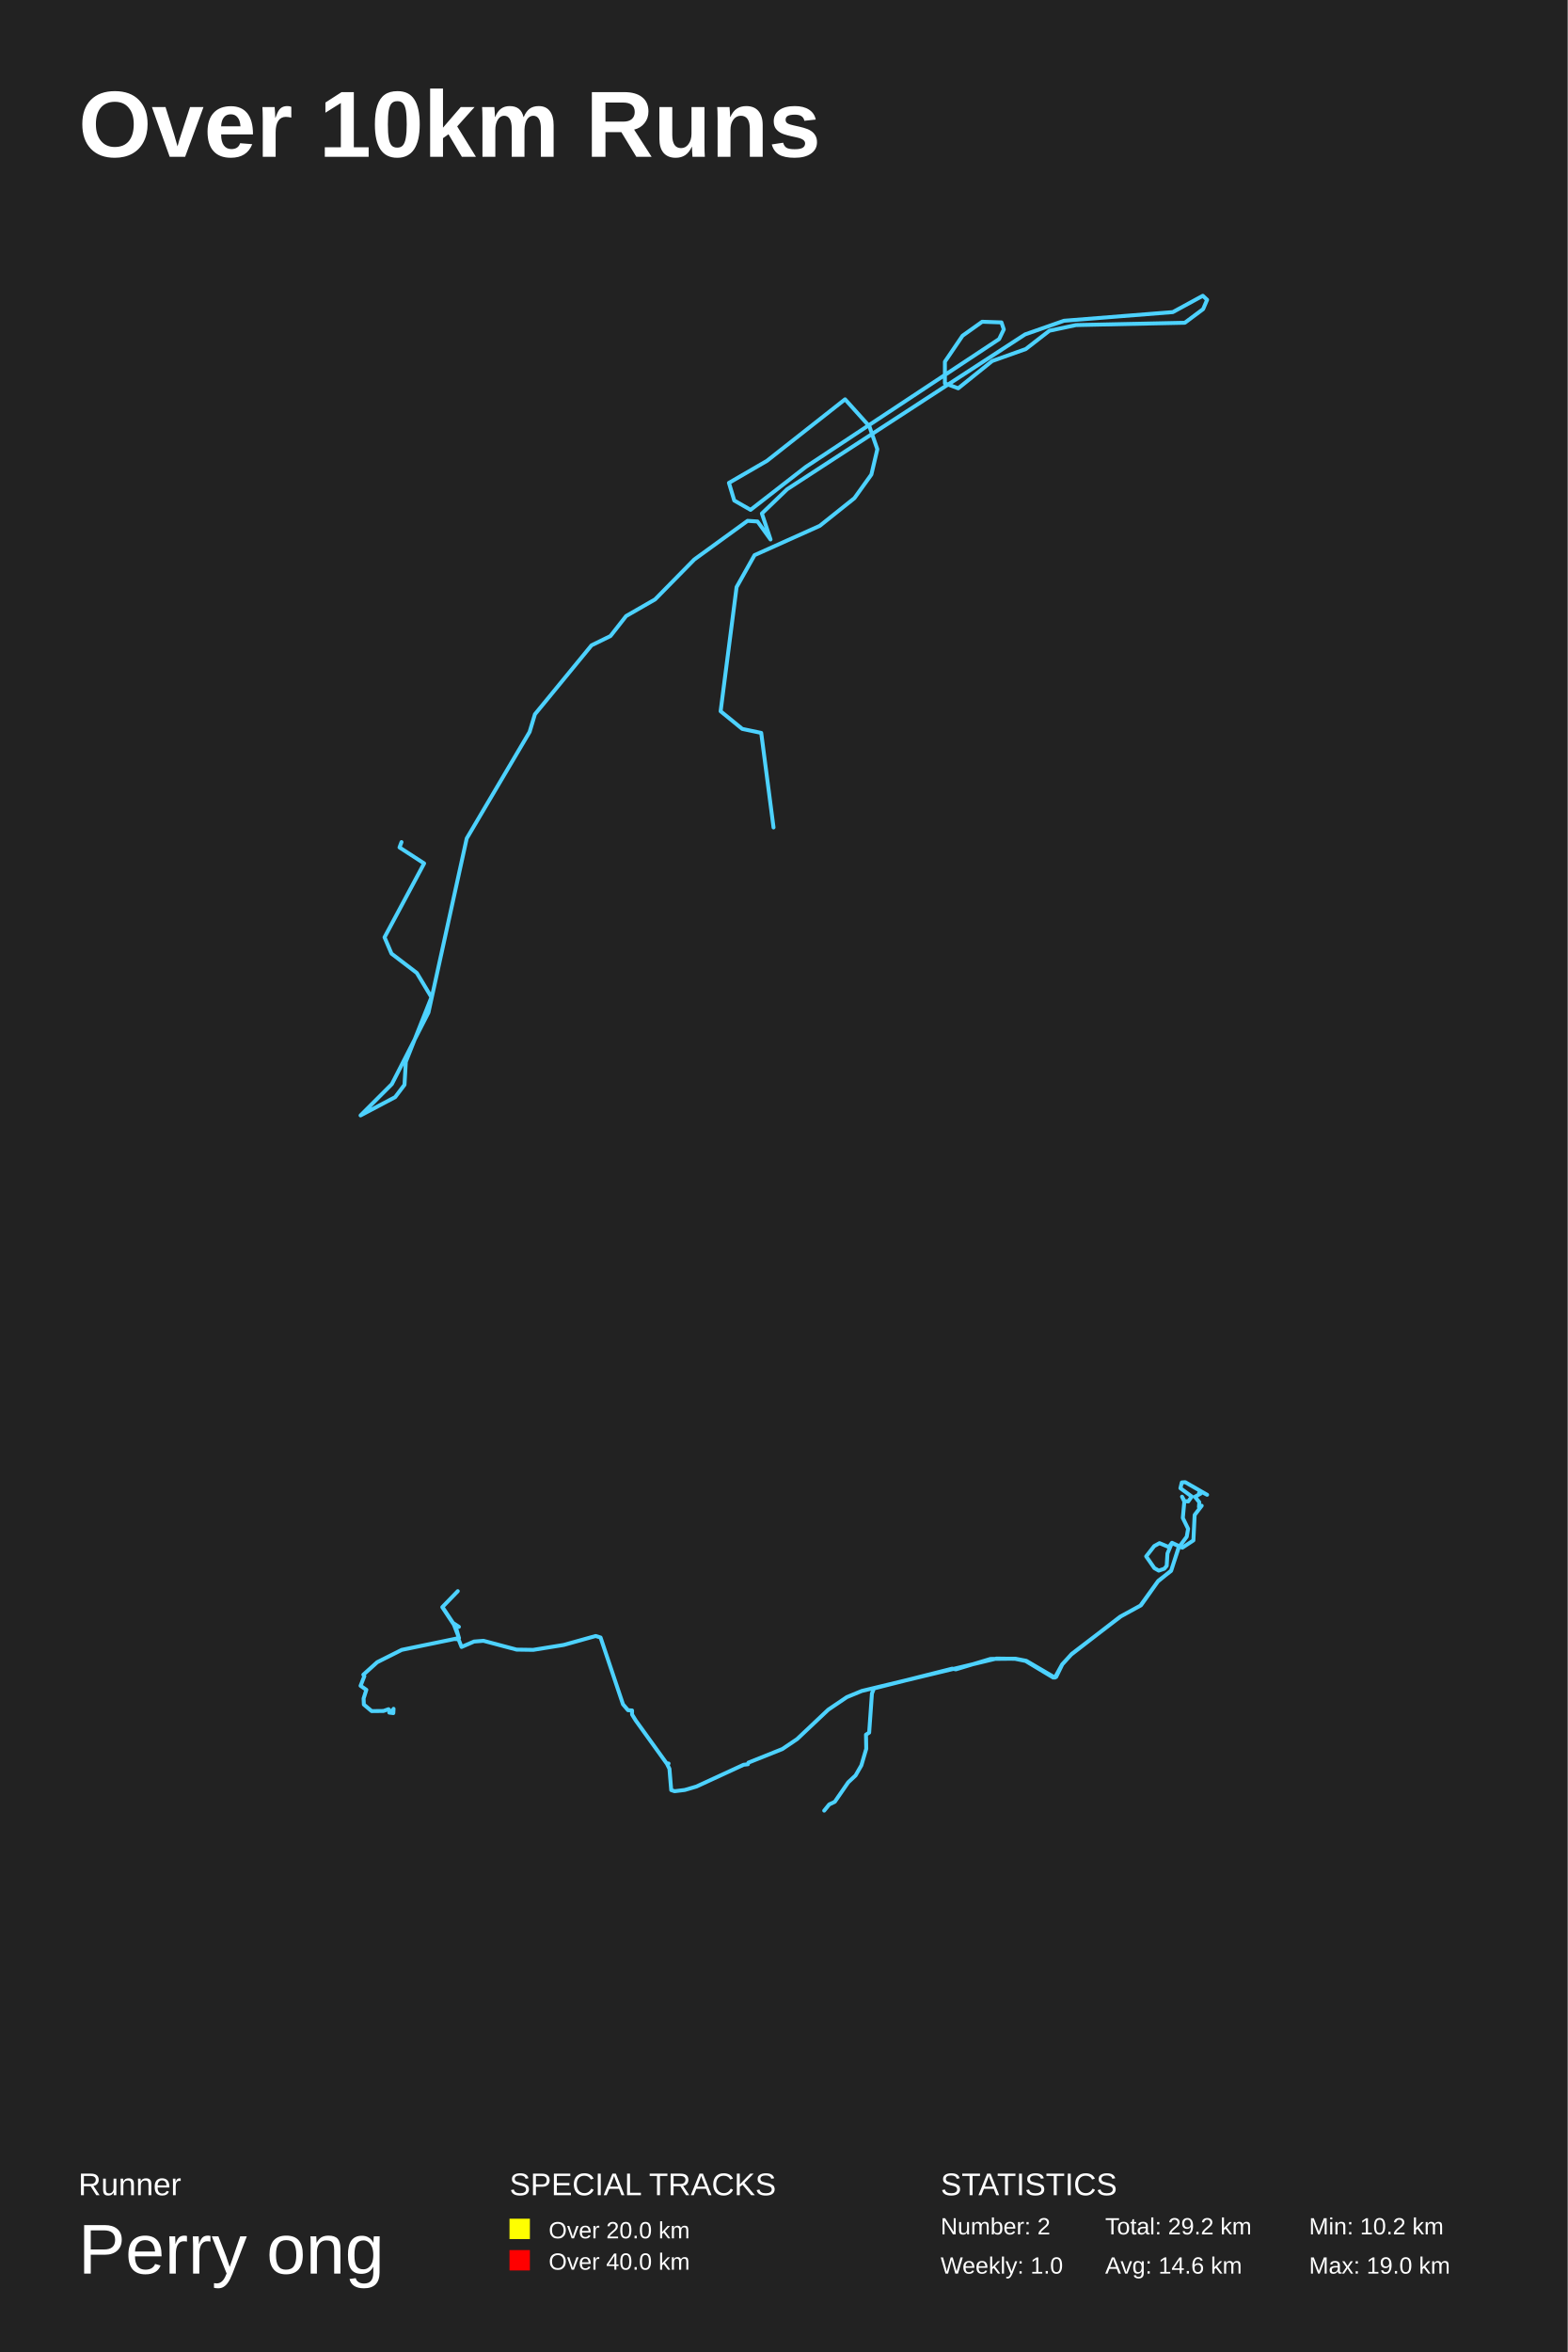
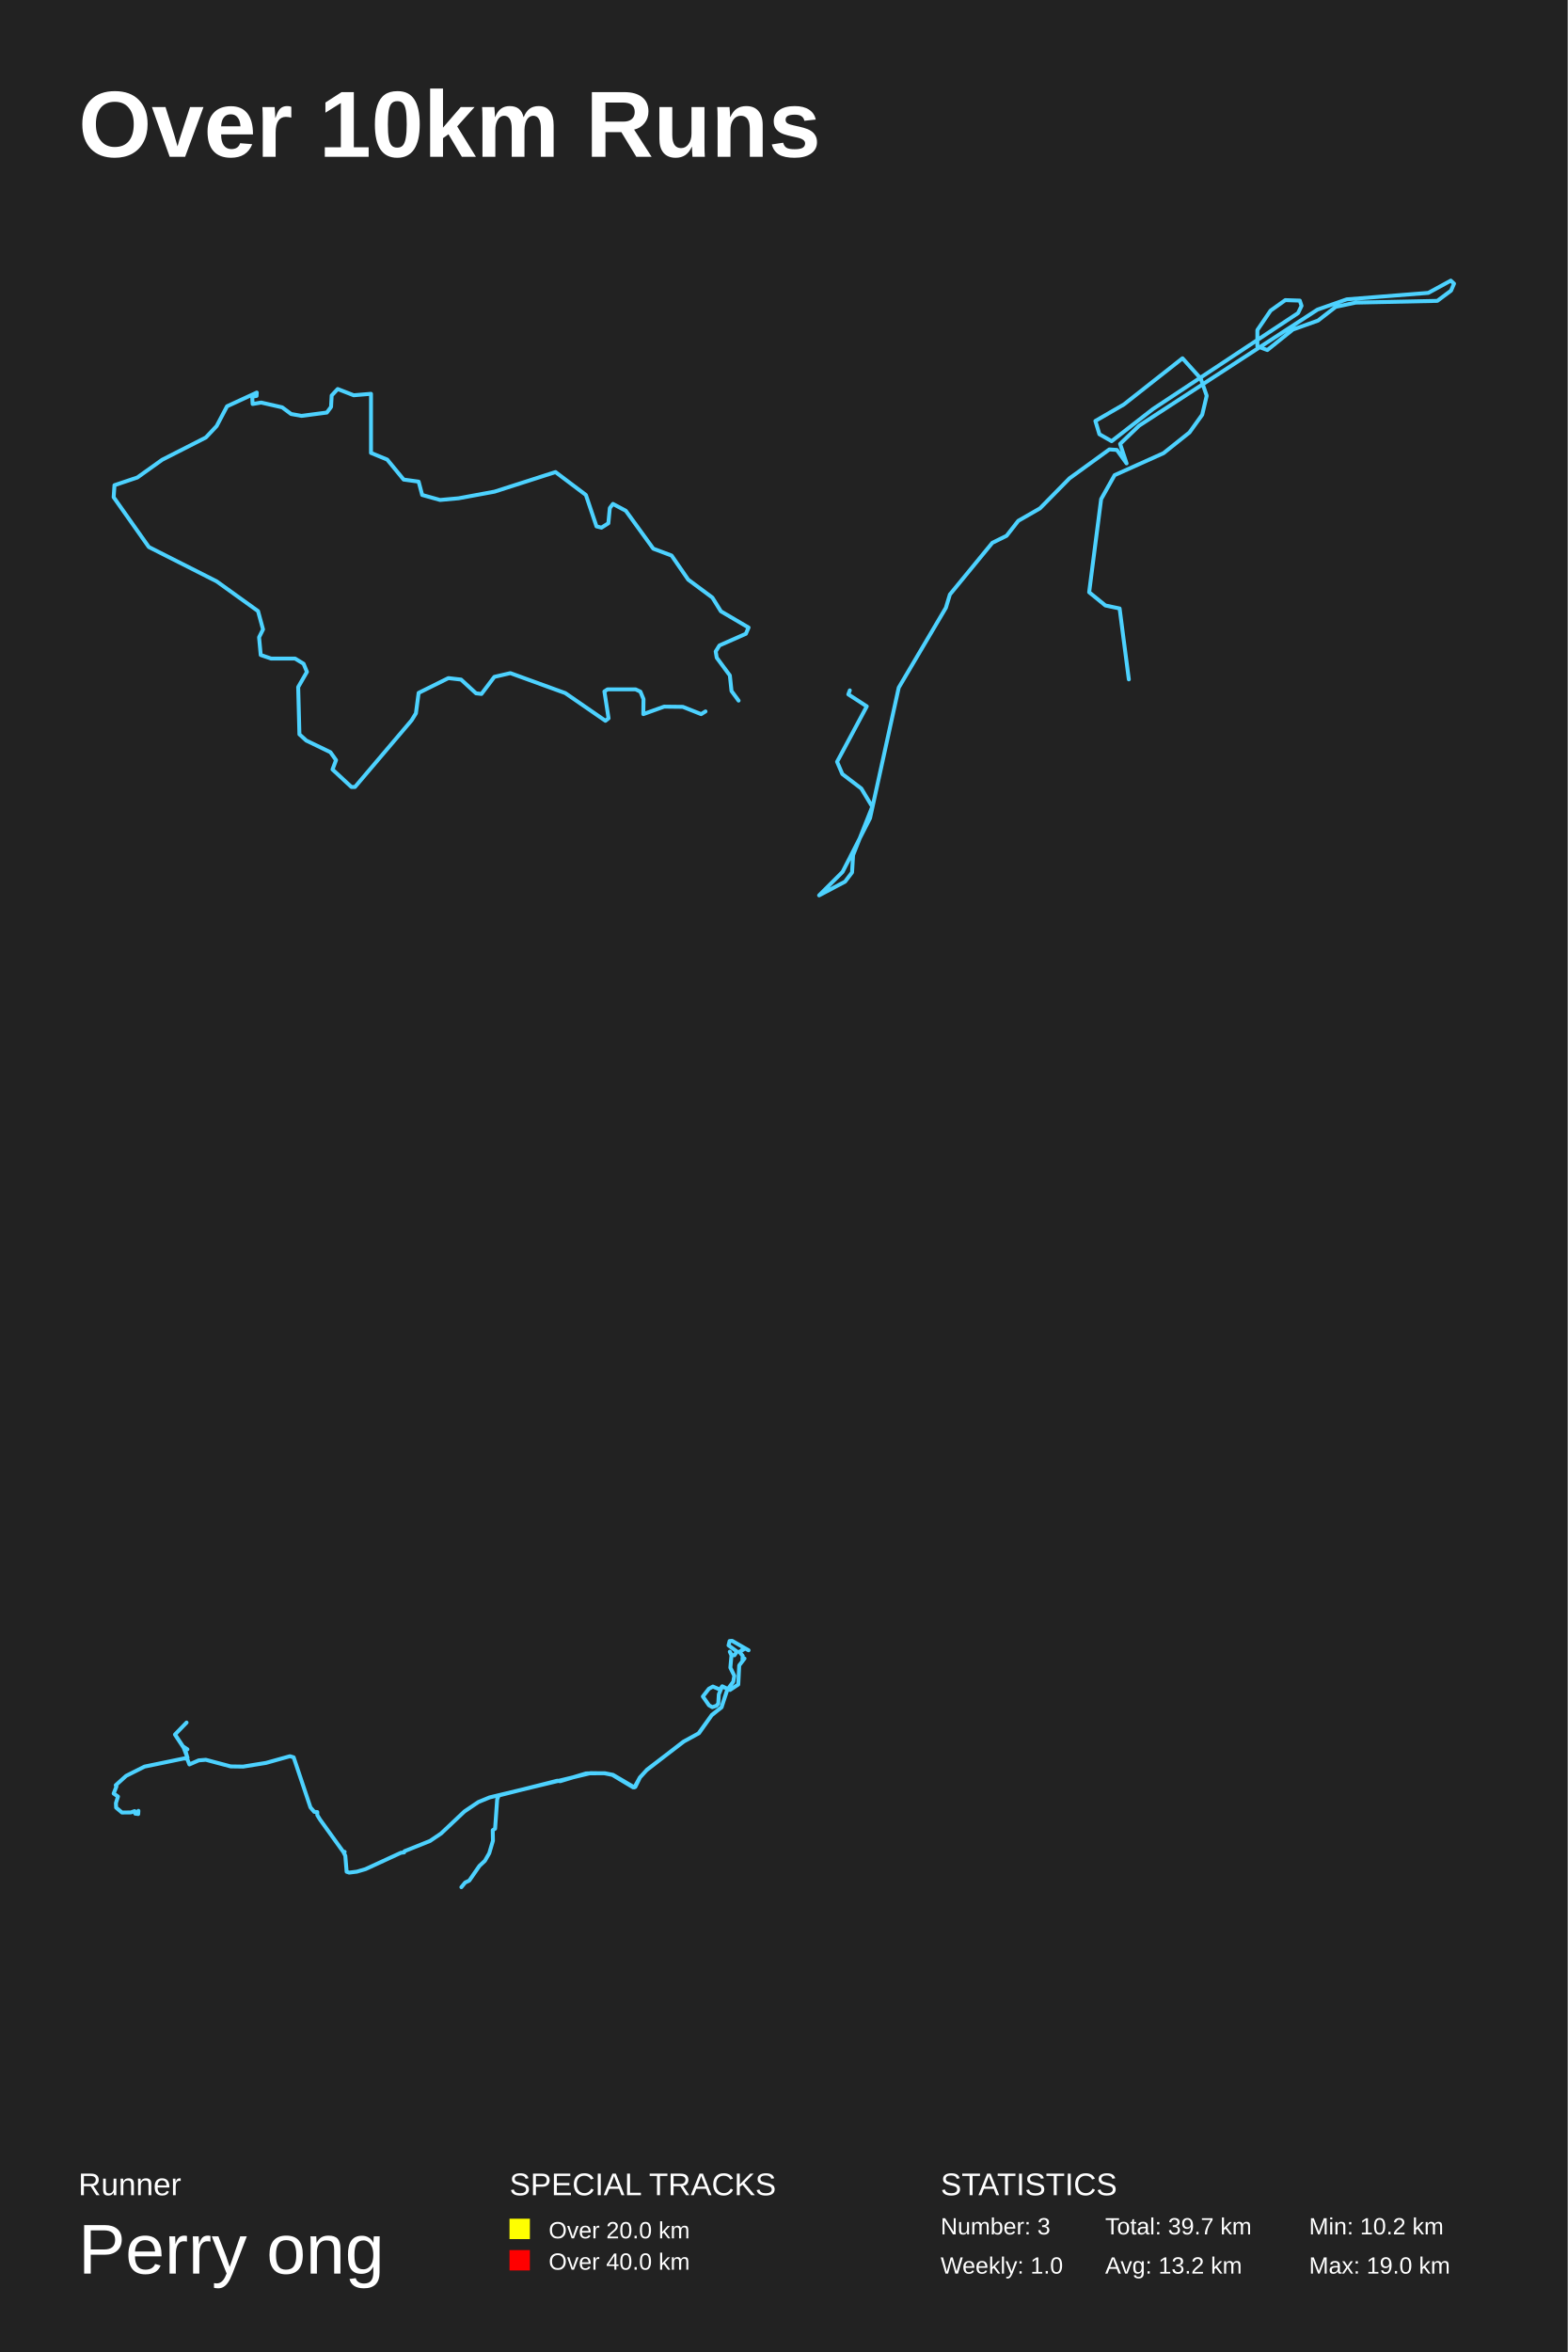
<svg xmlns="http://www.w3.org/2000/svg" baseProfile="full" height="300mm" version="1.1" viewBox="0,0,200,300" width="200mm">
  <defs />
  <rect fill="#222222" height="300" width="200" x="0" y="0" />
  <text fill="#FFFFFF" style="font-size:12px; font-family:Arial; font-weight:bold;" x="10" y="20">Over 10km Runs</text>
  <text fill="#FFFFFF" style="font-size:4px; font-family:Arial" x="10" y="280">Runner</text>
  <text fill="#FFFFFF" style="font-size:9px; font-family:Arial" x="10" y="290">Perry ong</text>
  <text fill="#FFFFFF" style="font-size:4px; font-family:Arial" x="65" y="280">SPECIAL TRACKS</text>
  <rect fill="yellow" height="2.6" width="2.6" x="65" y="283" />
  <text fill="#FFFFFF" style="font-size:3px; font-family:Arial" x="70" y="285.5">Over 20.0 km</text>
  <rect fill="red" height="2.6" width="2.6" x="65" y="287" />
  <text fill="#FFFFFF" style="font-size:3px; font-family:Arial" x="70" y="289.5">Over 40.0 km</text>
  <text fill="#FFFFFF" style="font-size:4px; font-family:Arial" x="120" y="280">STATISTICS</text>
-   <text fill="#FFFFFF" style="font-size:3px; font-family:Arial" x="120" y="285">Number: 2</text>
+   <text fill="#FFFFFF" style="font-size:3px; font-family:Arial" x="120" y="285">Number: 3</text>
  <text fill="#FFFFFF" style="font-size:3px; font-family:Arial" x="120" y="290">Weekly: 1.0</text>
-   <text fill="#FFFFFF" style="font-size:3px; font-family:Arial" x="141" y="285">Total: 29.2 km</text>
-   <text fill="#FFFFFF" style="font-size:3px; font-family:Arial" x="141" y="290">Avg: 14.6 km</text>
+   <text fill="#FFFFFF" style="font-size:3px; font-family:Arial" x="141" y="285">Total: 39.7 km</text>
+   <text fill="#FFFFFF" style="font-size:3px; font-family:Arial" x="141" y="290">Avg: 13.2 km</text>
  <text fill="#FFFFFF" style="font-size:3px; font-family:Arial" x="167" y="285">Min: 10.2 km</text>
  <text fill="#FFFFFF" style="font-size:3px; font-family:Arial" x="167" y="290">Max: 19.0 km</text>
-   <polyline fill="none" points="98.684,105.542 97.113,93.482 94.693,92.973 91.934,90.722 93.972,74.883 96.264,70.807 104.585,67.07 109.0,63.545 111.165,60.53 111.929,57.303 110.91,54.373 107.811,50.933 97.835,58.789 92.995,61.592 93.675,63.842 95.755,65.031 102.802,59.554 127.467,43.248 128.061,42.016 127.764,41.124 125.302,41.039 122.797,42.823 120.547,46.135 120.547,48.895 122.245,49.532 126.575,46.05 130.863,44.521 133.877,42.186 137.274,41.464 151.156,41.167 153.491,39.426 154.0,38.237 153.448,37.727 149.627,39.808 135.745,40.912 130.778,42.653 100.425,62.399 97.198,65.499 98.302,68.811 96.646,66.518 95.373,66.433 88.58,71.359 83.571,76.454 79.877,78.577 77.882,81.125 75.462,82.314 68.245,91.104 67.566,93.355 59.542,106.943 54.66,129.152 49.991,138.281 46.0,142.273 50.415,139.937 51.604,138.366 51.774,135.436 55.042,127.198 53.175,124.098 49.948,121.636 49.057,119.555 54.108,110.128 50.967,108.09 51.222,107.41" stroke="#4DD2FF" stroke-linecap="round" stroke-linejoin="round" stroke-width="0.5" />
-   <polyline fill="none" points="105.149,230.946 105.791,230.159 106.498,229.822 108.217,227.331 109.149,226.463 109.888,225.178 110.514,223.056 110.482,221.257 110.884,221 111.237,216.018 111.494,215.359 121.486,212.836 121.936,212.933 126.353,211.599 129.534,211.567 130.932,211.84 134.578,213.977 135.51,212.29 136.667,211.037 142.9,206.216 145.486,204.802 147.767,201.636 149.406,200.366 150.353,197.41 151.398,196.012 151.574,194.999 150.9,193.617 151.092,191.528 150.803,190.902 151.108,191.464 151.59,191.512 152.04,190.885 150.594,189.825 150.771,189.086 151.205,189.054 154.0,190.66 153.1,190.194 152.972,190.436 153.165,190.516 152.442,190.918 153.004,191.609 152.956,192.219 153.309,192.059 152.41,193.232 152.249,196.478 150.835,197.41 149.518,196.783 149.116,197.329 147.928,196.831 147.253,197.201 146.225,198.518 147.269,200.013 147.831,200.334 148.538,200.093 148.843,199.724 148.94,198.149 149.502,196.815 150.434,197.233 149.406,200.334 147.719,201.716 145.566,204.753 142.996,206.168 136.731,210.956 135.526,212.29 134.739,213.897 134.369,213.977 130.835,211.856 129.502,211.583 127.124,211.551 109.952,215.681 108.04,216.468 105.663,218.075 101.695,221.819 99.815,223.089 95.478,224.824 95.414,225.033 94.867,225.097 88.843,227.877 87.365,228.311 86.064,228.472 85.631,228.327 85.406,225.611 85.084,224.969 85.293,224.937 85.036,224.904 81.1,219.441 80.635,218.686 80.635,218.171 80.12,218.139 79.478,217.384 76.618,208.867 75.992,208.674 71.912,209.815 68.024,210.442 65.904,210.41 61.679,209.285 60.474,209.381 58.884,210.072 58.498,209.092 57.952,209.06 58.546,208.915 58.209,207.726 58.241,207.373 58.546,207.501 57.791,207.003 56.442,204.978 58.402,202.954 56.426,204.994 57.904,207.228 58.562,208.931 51.253,210.442 48.12,212.017 46.353,213.608 46.482,213.8 46.0,215.022 46.739,215.536 46.386,216.645 46.418,217.416 47.414,218.252 48.924,218.236 49.566,218.011 49.936,218.428 50.209,217.962 50.177,218.509 49.663,218.445" stroke="#4DD2FF" stroke-linecap="round" stroke-linejoin="round" stroke-width="0.5" />
+   <polyline fill="none" points="90.006,90.743 89.449,91.088 87.113,90.159 84.725,90.132 82.071,91.088 82.097,89.176 81.699,88.221 81.089,87.929 77.506,87.929 77.108,88.194 77.639,91.619 77.24,91.937 72.118,88.406 65.112,85.858 63.068,86.336 61.423,88.513 60.733,88.433 58.822,86.681 57.203,86.495 53.408,88.38 53.063,90.982 52.505,91.884 45.286,100.379 44.835,100.379 42.42,98.149 42.871,96.955 42.155,95.946 39.076,94.459 38.2,93.663 38.041,87.637 39.156,85.699 38.731,84.663 37.643,84 34.591,84 33.264,83.548 33.051,81.292 33.556,80.283 32.919,77.947 27.637,74.151 18.985,69.77 14.5,63.425 14.606,61.886 17.526,60.903 20.684,58.647 26.257,55.806 27.637,54.346 28.964,51.824 32.76,50.072 32.733,50.497 32.176,50.603 32.229,51.532 33.317,51.346 35.997,51.957 37.139,52.806 38.466,53.045 41.703,52.621 42.234,51.904 42.314,50.444 43.084,49.621 45.127,50.417 47.33,50.231 47.33,57.771 49.4,58.62 51.497,61.169 53.408,61.434 53.859,63.133 56.141,63.771 58.503,63.558 63.095,62.709 70.871,60.213 74.746,63.133 76.099,67.142 76.736,67.301 77.612,66.744 77.798,64.806 78.196,64.275 79.841,65.151 83.345,69.983 85.68,70.859 87.803,73.938 90.882,76.221 91.97,77.973 95.5,80.044 95.155,80.84 91.784,82.327 91.307,83.097 91.439,83.893 93.111,86.15 93.324,88.141 94.226,89.362" stroke="#4DD2FF" stroke-linecap="round" stroke-linejoin="round" stroke-width="0.5" />
+   <polyline fill="none" points="144.013,86.656 142.835,77.612 141.02,77.229 138.95,75.542 140.479,63.662 142.198,60.605 148.439,57.802 151.75,55.159 153.374,52.898 153.947,50.477 153.183,48.28 150.858,45.7 143.376,51.592 139.746,53.694 140.256,55.382 141.816,56.274 147.101,52.165 165.6,39.936 166.046,39.012 165.823,38.343 163.976,38.28 162.098,39.617 160.41,42.101 160.41,44.171 161.684,44.649 164.932,42.038 168.147,40.891 170.408,39.139 172.955,38.598 183.367,38.375 185.118,37.069 185.5,36.178 185.086,35.795 182.221,37.356 171.809,38.184 168.084,39.49 145.318,54.299 142.899,56.624 143.726,59.108 142.485,57.388 141.529,57.325 136.435,61.019 132.678,64.841 129.908,66.433 128.412,68.344 126.597,69.236 121.184,75.828 120.675,77.516 114.657,87.707 110.995,104.364 107.493,111.211 104.5,114.205 107.811,112.453 108.703,111.275 108.83,109.077 111.282,102.899 109.881,100.574 107.461,98.727 106.792,97.166 110.581,90.096 108.225,88.567 108.416,88.058" stroke="#4DD2FF" stroke-linecap="round" stroke-linejoin="round" stroke-width="0.5" />
+   <polyline fill="none" points="58.861,240.71 59.343,240.119 59.873,239.866 61.163,237.998 61.861,237.347 62.416,236.383 62.886,234.792 62.861,233.442 63.163,233.25 63.428,229.514 63.62,229.019 71.114,227.127 71.452,227.2 74.765,226.199 77.151,226.175 78.199,226.38 80.934,227.983 81.633,226.717 82.5,225.777 87.175,222.162 89.114,221.101 90.825,218.727 92.054,217.775 92.765,215.557 93.548,214.509 93.681,213.749 93.175,212.713 93.319,211.146 93.102,210.676 93.331,211.098 93.693,211.134 94.03,210.664 92.946,209.869 93.078,209.314 93.404,209.29 95.5,210.495 94.825,210.146 94.729,210.327 94.873,210.387 94.331,210.688 94.753,211.206 94.717,211.664 94.982,211.544 94.307,212.424 94.187,214.858 93.127,215.557 92.139,215.087 91.837,215.497 90.946,215.123 90.44,215.401 89.669,216.389 90.452,217.51 90.873,217.751 91.404,217.57 91.633,217.293 91.705,216.112 92.127,215.111 92.825,215.425 92.054,217.751 90.789,218.787 89.175,221.065 87.247,222.126 82.548,225.717 81.645,226.717 81.054,227.923 80.777,227.983 78.127,226.392 77.127,226.187 75.343,226.163 62.464,229.26 61.03,229.851 59.247,231.056 56.271,233.864 54.861,234.816 51.608,236.118 51.56,236.275 51.151,236.323 46.633,238.408 45.524,238.733 44.548,238.854 44.223,238.745 44.054,236.709 43.813,236.227 43.97,236.202 43.777,236.178 40.825,232.081 40.476,231.514 40.476,231.129 40.09,231.104 39.608,230.538 37.464,224.15 36.994,224.006 33.934,224.861 31.018,225.331 29.428,225.307 26.259,224.464 25.355,224.536 24.163,225.054 23.873,224.319 23.464,224.295 23.91,224.187 23.657,223.295 23.681,223.03 23.91,223.126 23.343,222.752 22.331,221.234 23.801,219.715 22.319,221.246 23.428,222.921 23.922,224.199 18.44,225.331 16.09,226.513 14.765,227.706 14.861,227.85 14.5,228.766 15.054,229.152 14.789,229.984 14.813,230.562 15.56,231.189 16.693,231.177 17.175,231.008 17.452,231.321 17.657,230.972 17.633,231.382 17.247,231.333" stroke="#4DD2FF" stroke-linecap="round" stroke-linejoin="round" stroke-width="0.5" />
</svg>
